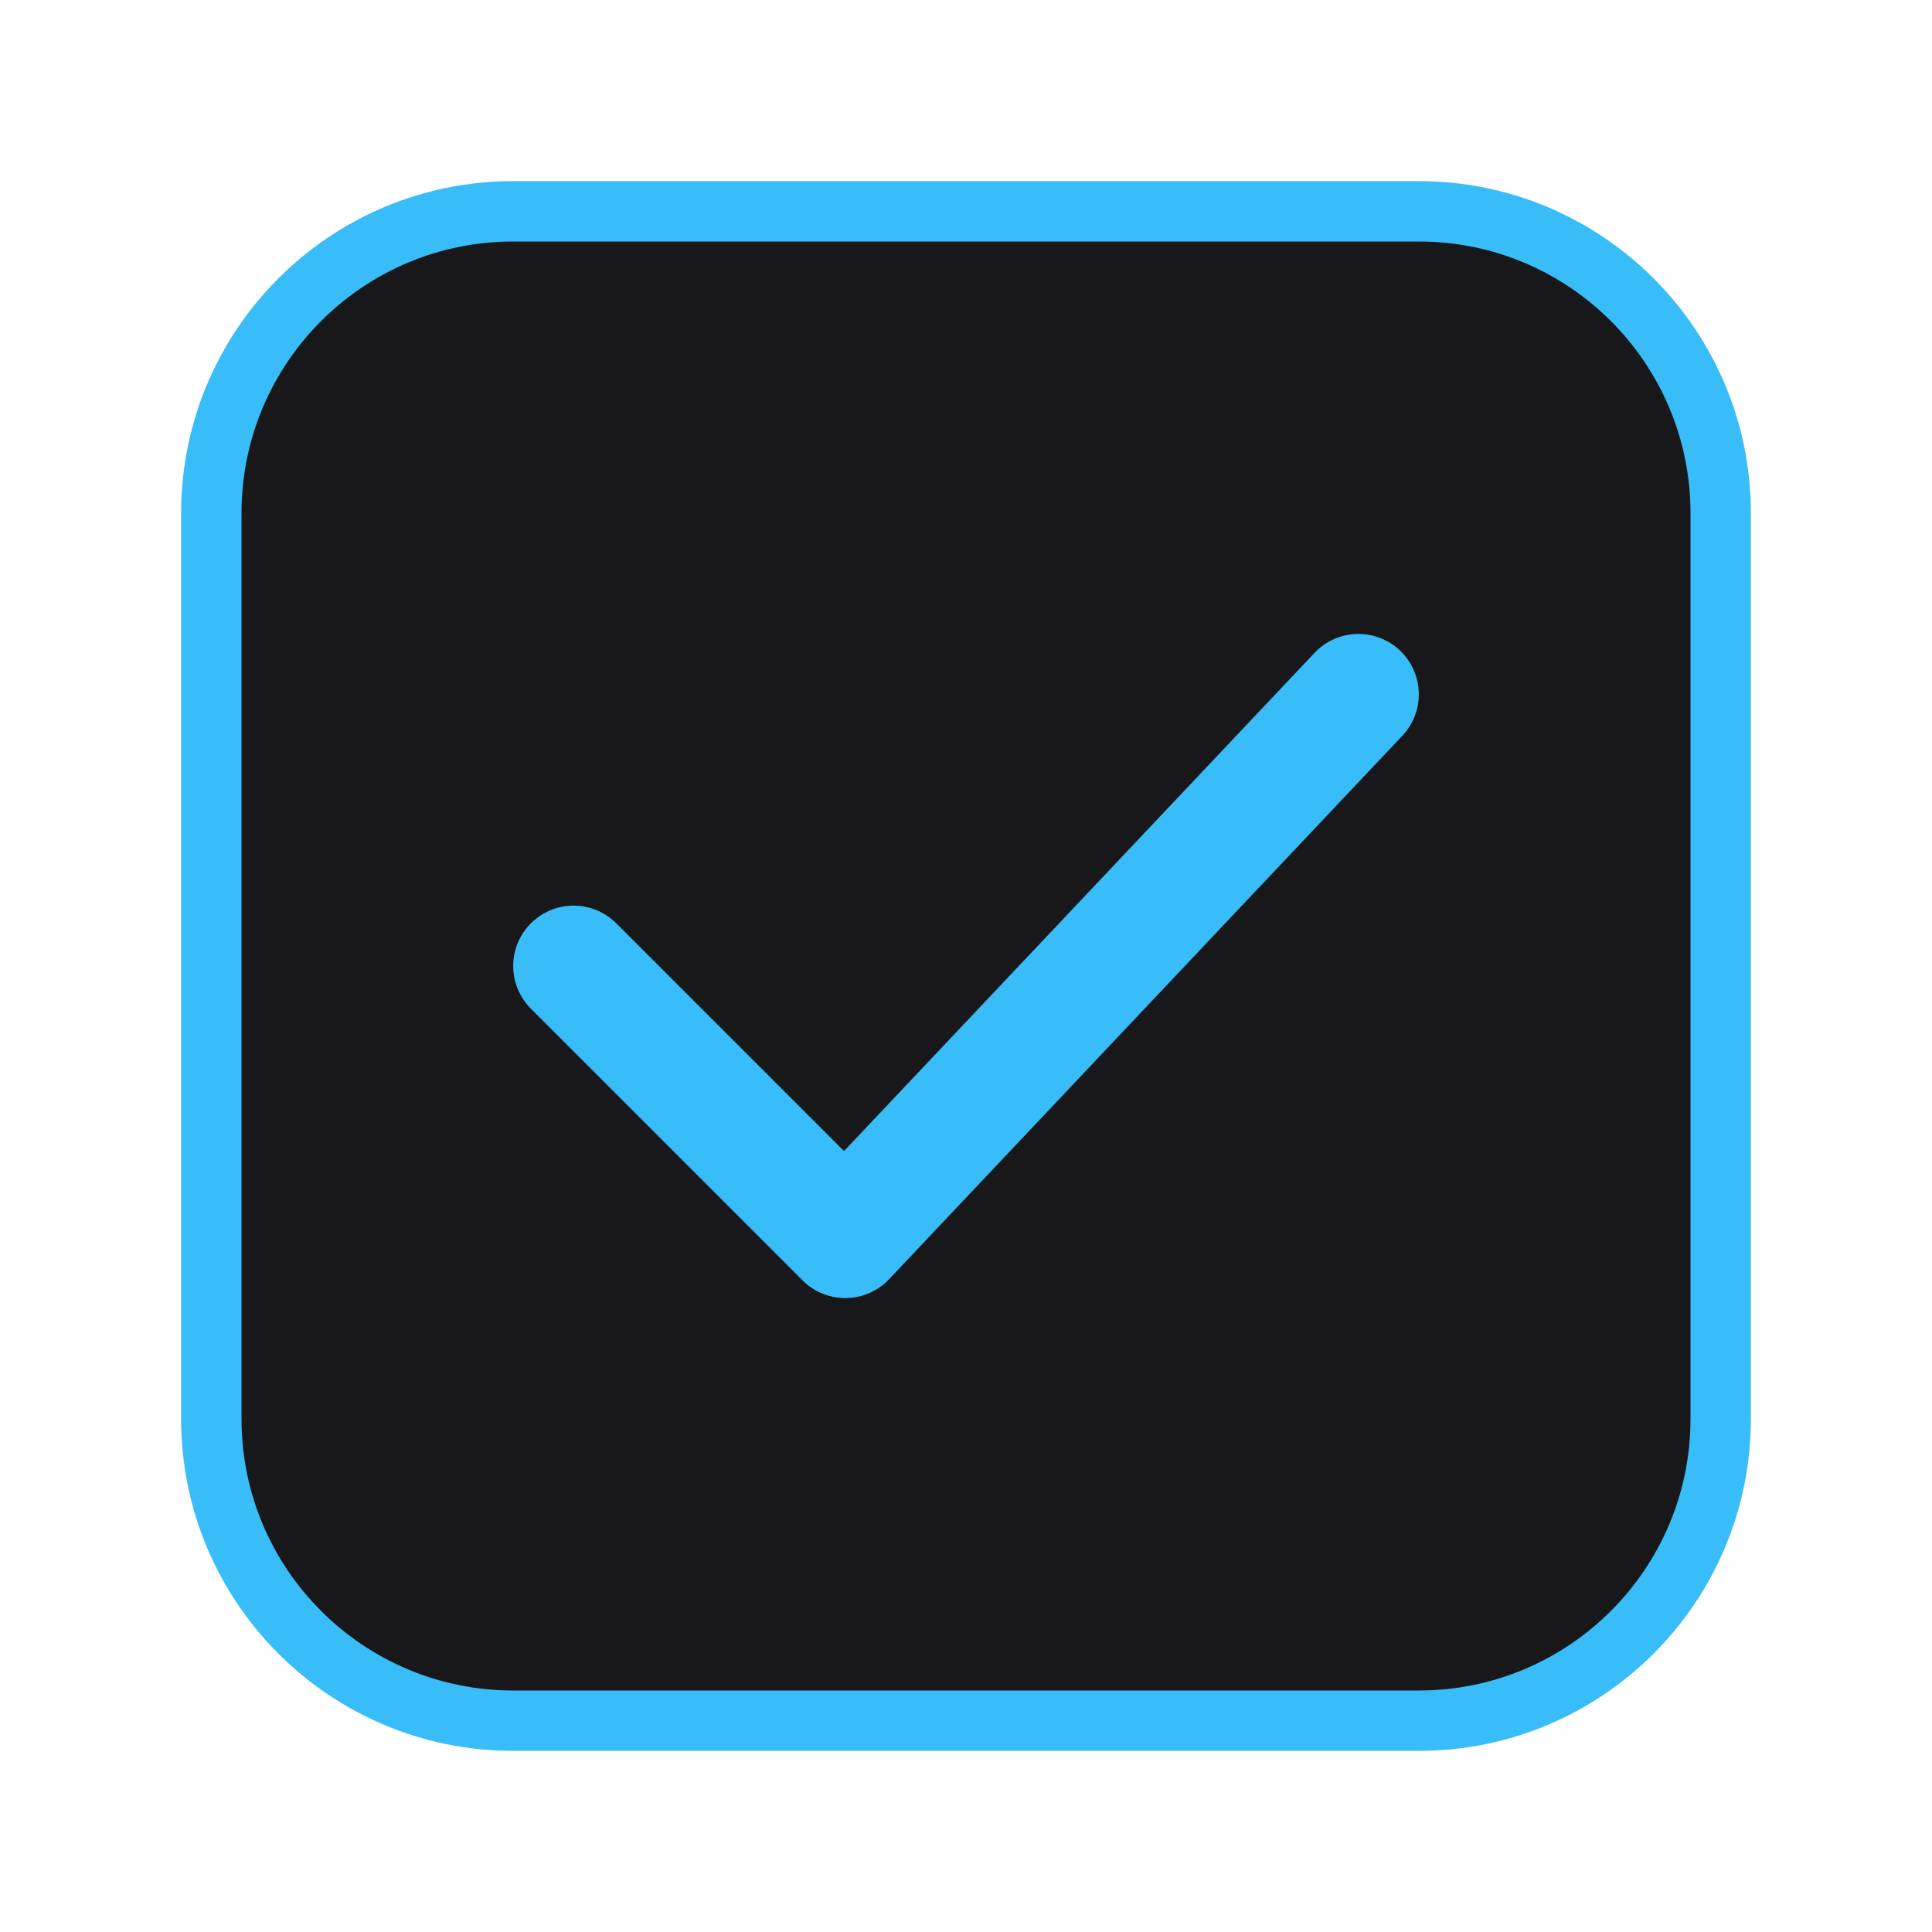
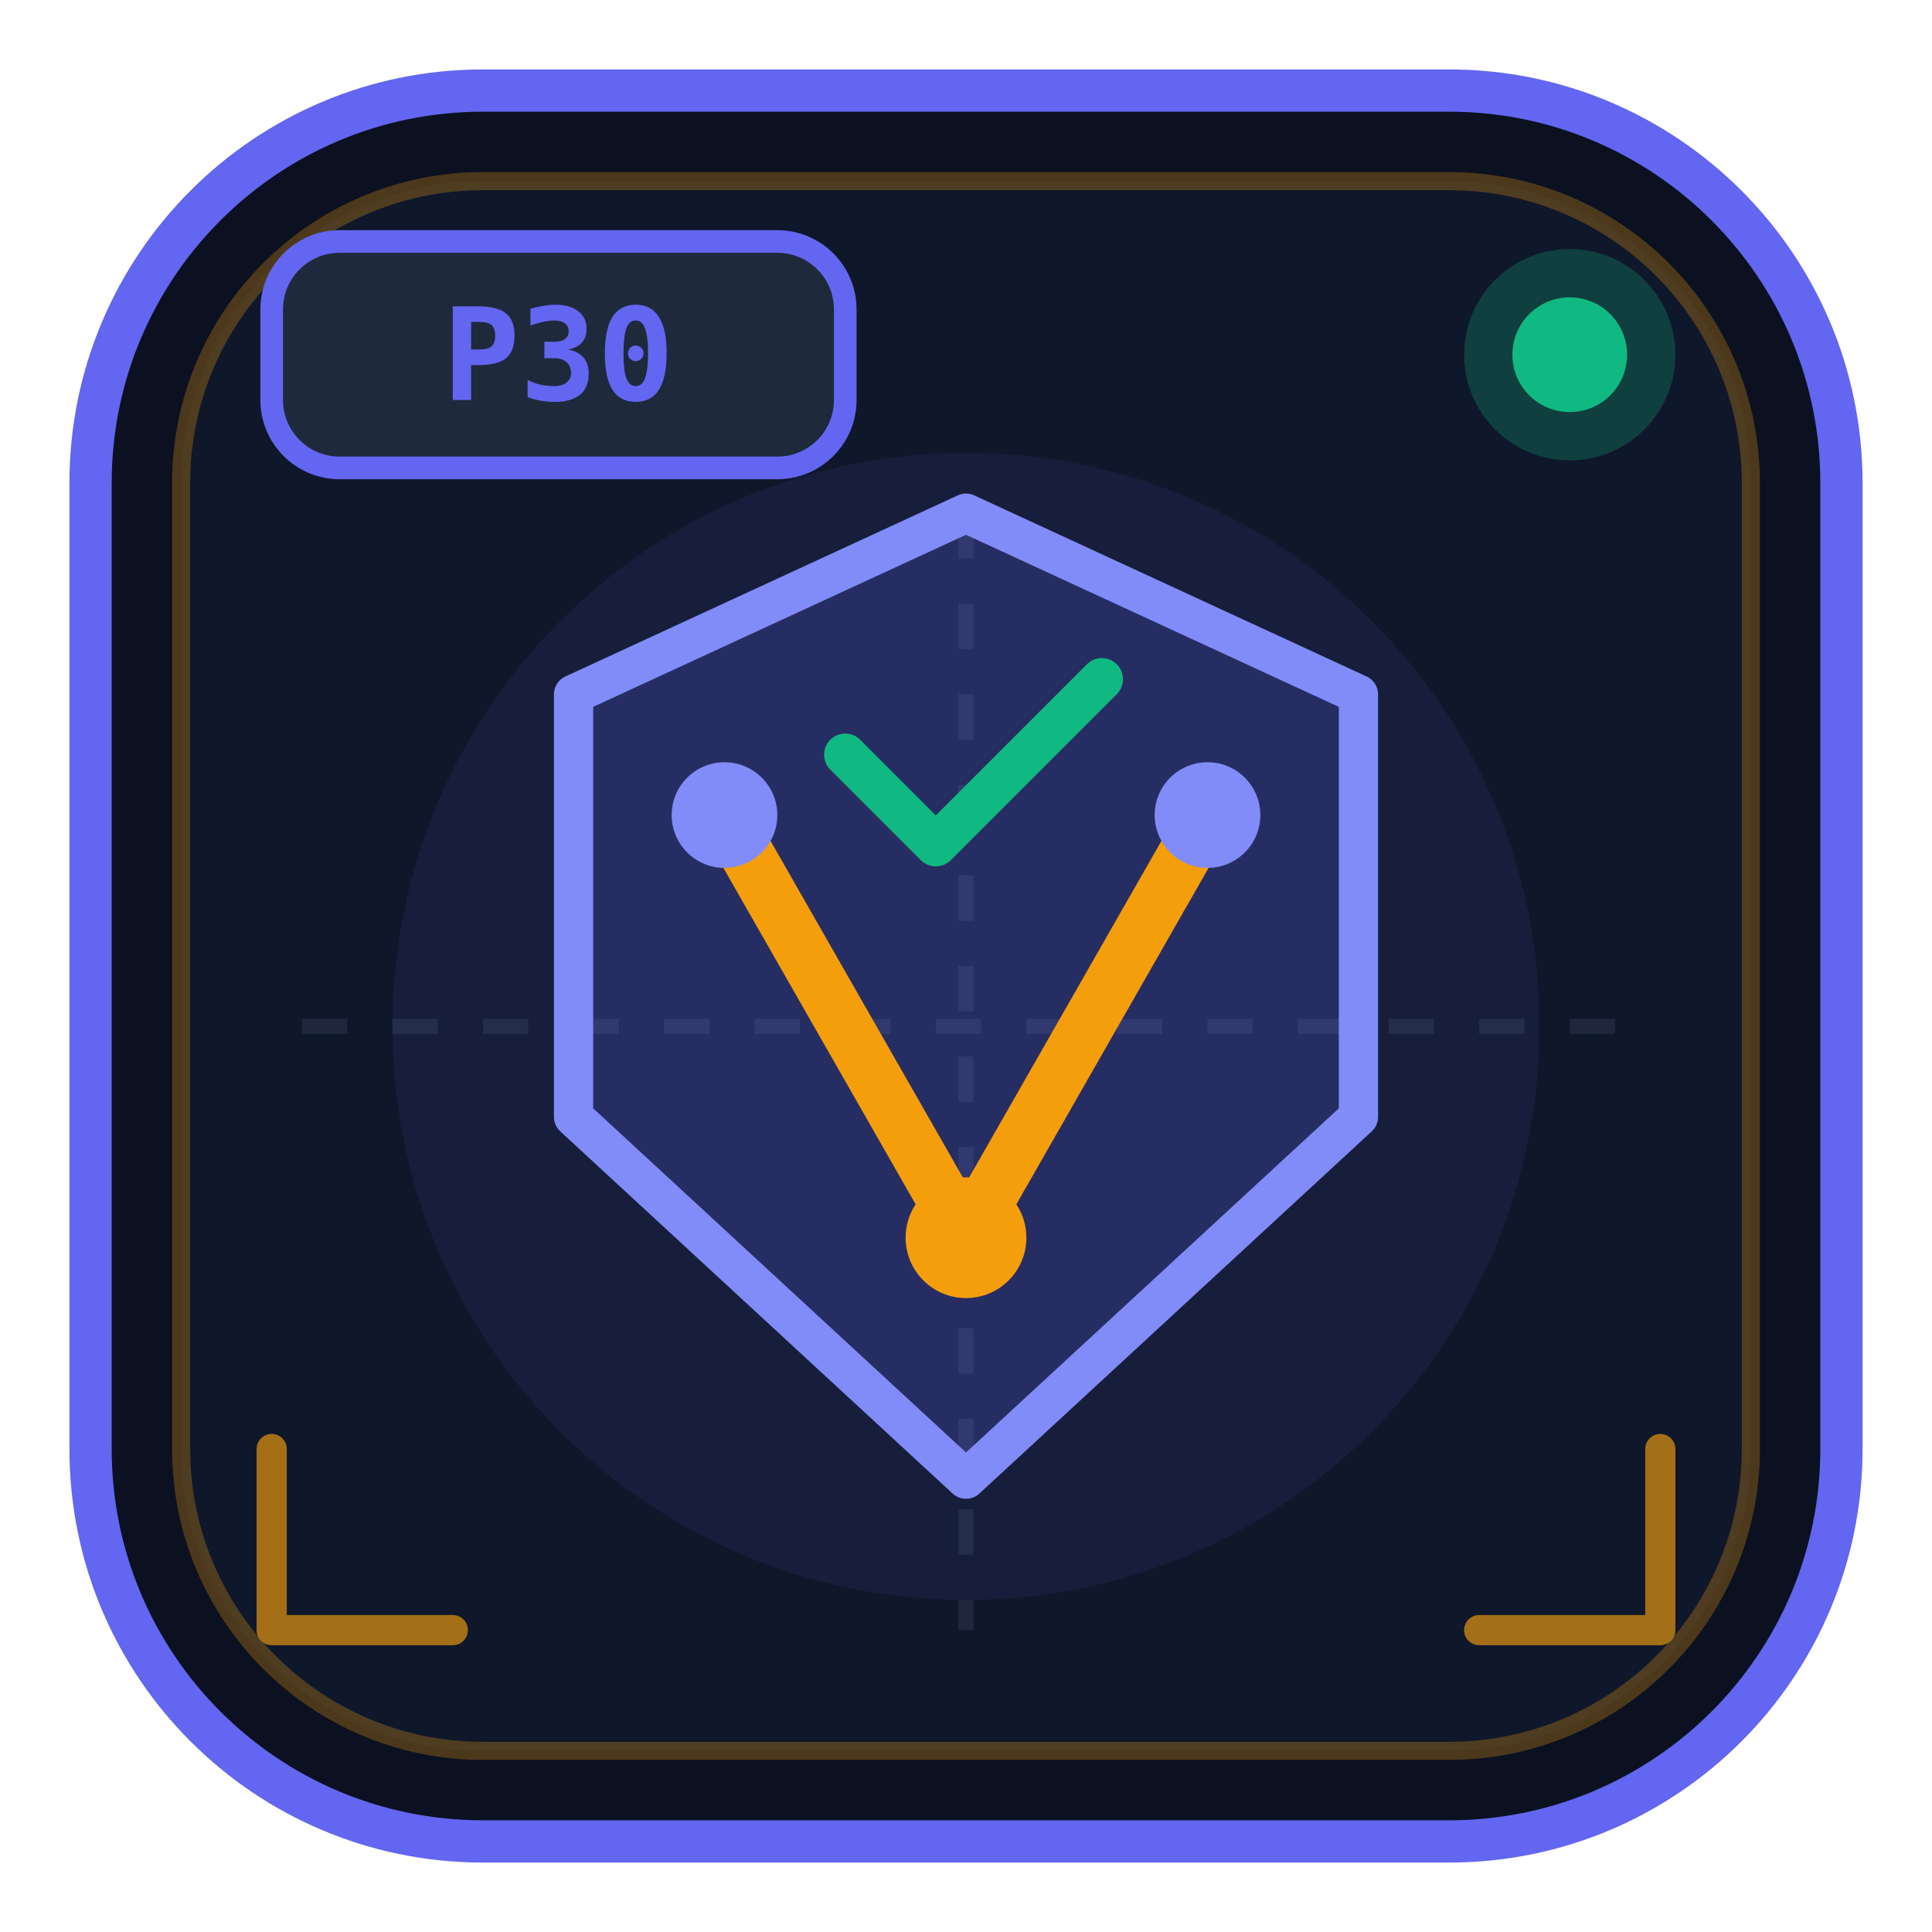
- <svg xmlns="http://www.w3.org/2000/svg" viewBox="0 0 128 128" width="128" height="128">
-   <rect x="14" y="14" width="100" height="100" rx="20" fill="#18181B" stroke="#38BDF8" stroke-width="4" />
-   <path d="M38 64 L56 82 L90 46" fill="none" stroke="#38BDF8" stroke-width="8" stroke-linecap="round" stroke-linejoin="round" />
+ <svg xmlns="http://www.w3.org/2000/svg" viewBox="0 0 128 128" width="128" height="128" fill="none">
+   <rect x="6" y="6" width="116" height="116" rx="26" fill="#0B1120" stroke="#6366F1" stroke-width="2.8" />
+   <rect x="12" y="12" width="104" height="104" rx="20" fill="#0F172A" stroke="#F59E0B" stroke-opacity="0.28" stroke-width="1.2" />
+   <circle cx="64" cy="68" r="38" fill="#6366F1" fill-opacity="0.09" />
+   <path d="M20 68 H108 M64 34 V108" stroke="#94A3B8" stroke-opacity="0.12" stroke-width="1" stroke-dasharray="3 3" />
+   <path d="M18 96 V108 H30 M98 108 H110 V96" stroke="#F59E0B" stroke-opacity="0.65" stroke-width="2" stroke-linecap="round" stroke-linejoin="round" />
+   <rect x="18" y="16" width="38" height="15" rx="4.5" fill="#1E293B" stroke="#6366F1" stroke-width="1.5" />
+   <text x="37" y="26.5" text-anchor="middle" fill="#6366F1" font-family="monospace" font-size="8.5" font-weight="bold">P30</text>
+   <circle cx="104" cy="23.5" r="7" fill="#10B981" fill-opacity="0.25" />
+   <circle cx="104" cy="23.5" r="3.8" fill="#10B981" />
+   <polygon points="64,34 90,46 90,74 64,98 38,74 38,46" fill="#6366F1" fill-opacity="0.22" stroke="#818CF8" stroke-width="2.6" stroke-linejoin="round" />
+   <path d="M48 54 L64 82 L80 54" stroke="#F59E0B" stroke-width="3.6" stroke-linecap="round" stroke-linejoin="round" />
+   <path d="M56 50 L62 56 L73 45" stroke="#10B981" stroke-width="2.8" stroke-linecap="round" stroke-linejoin="round" />
+   <circle cx="48" cy="54" r="3.5" fill="#818CF8" />
+   <circle cx="80" cy="54" r="3.5" fill="#818CF8" />
+   <circle cx="64" cy="82" r="4" fill="#F59E0B" />
</svg>
